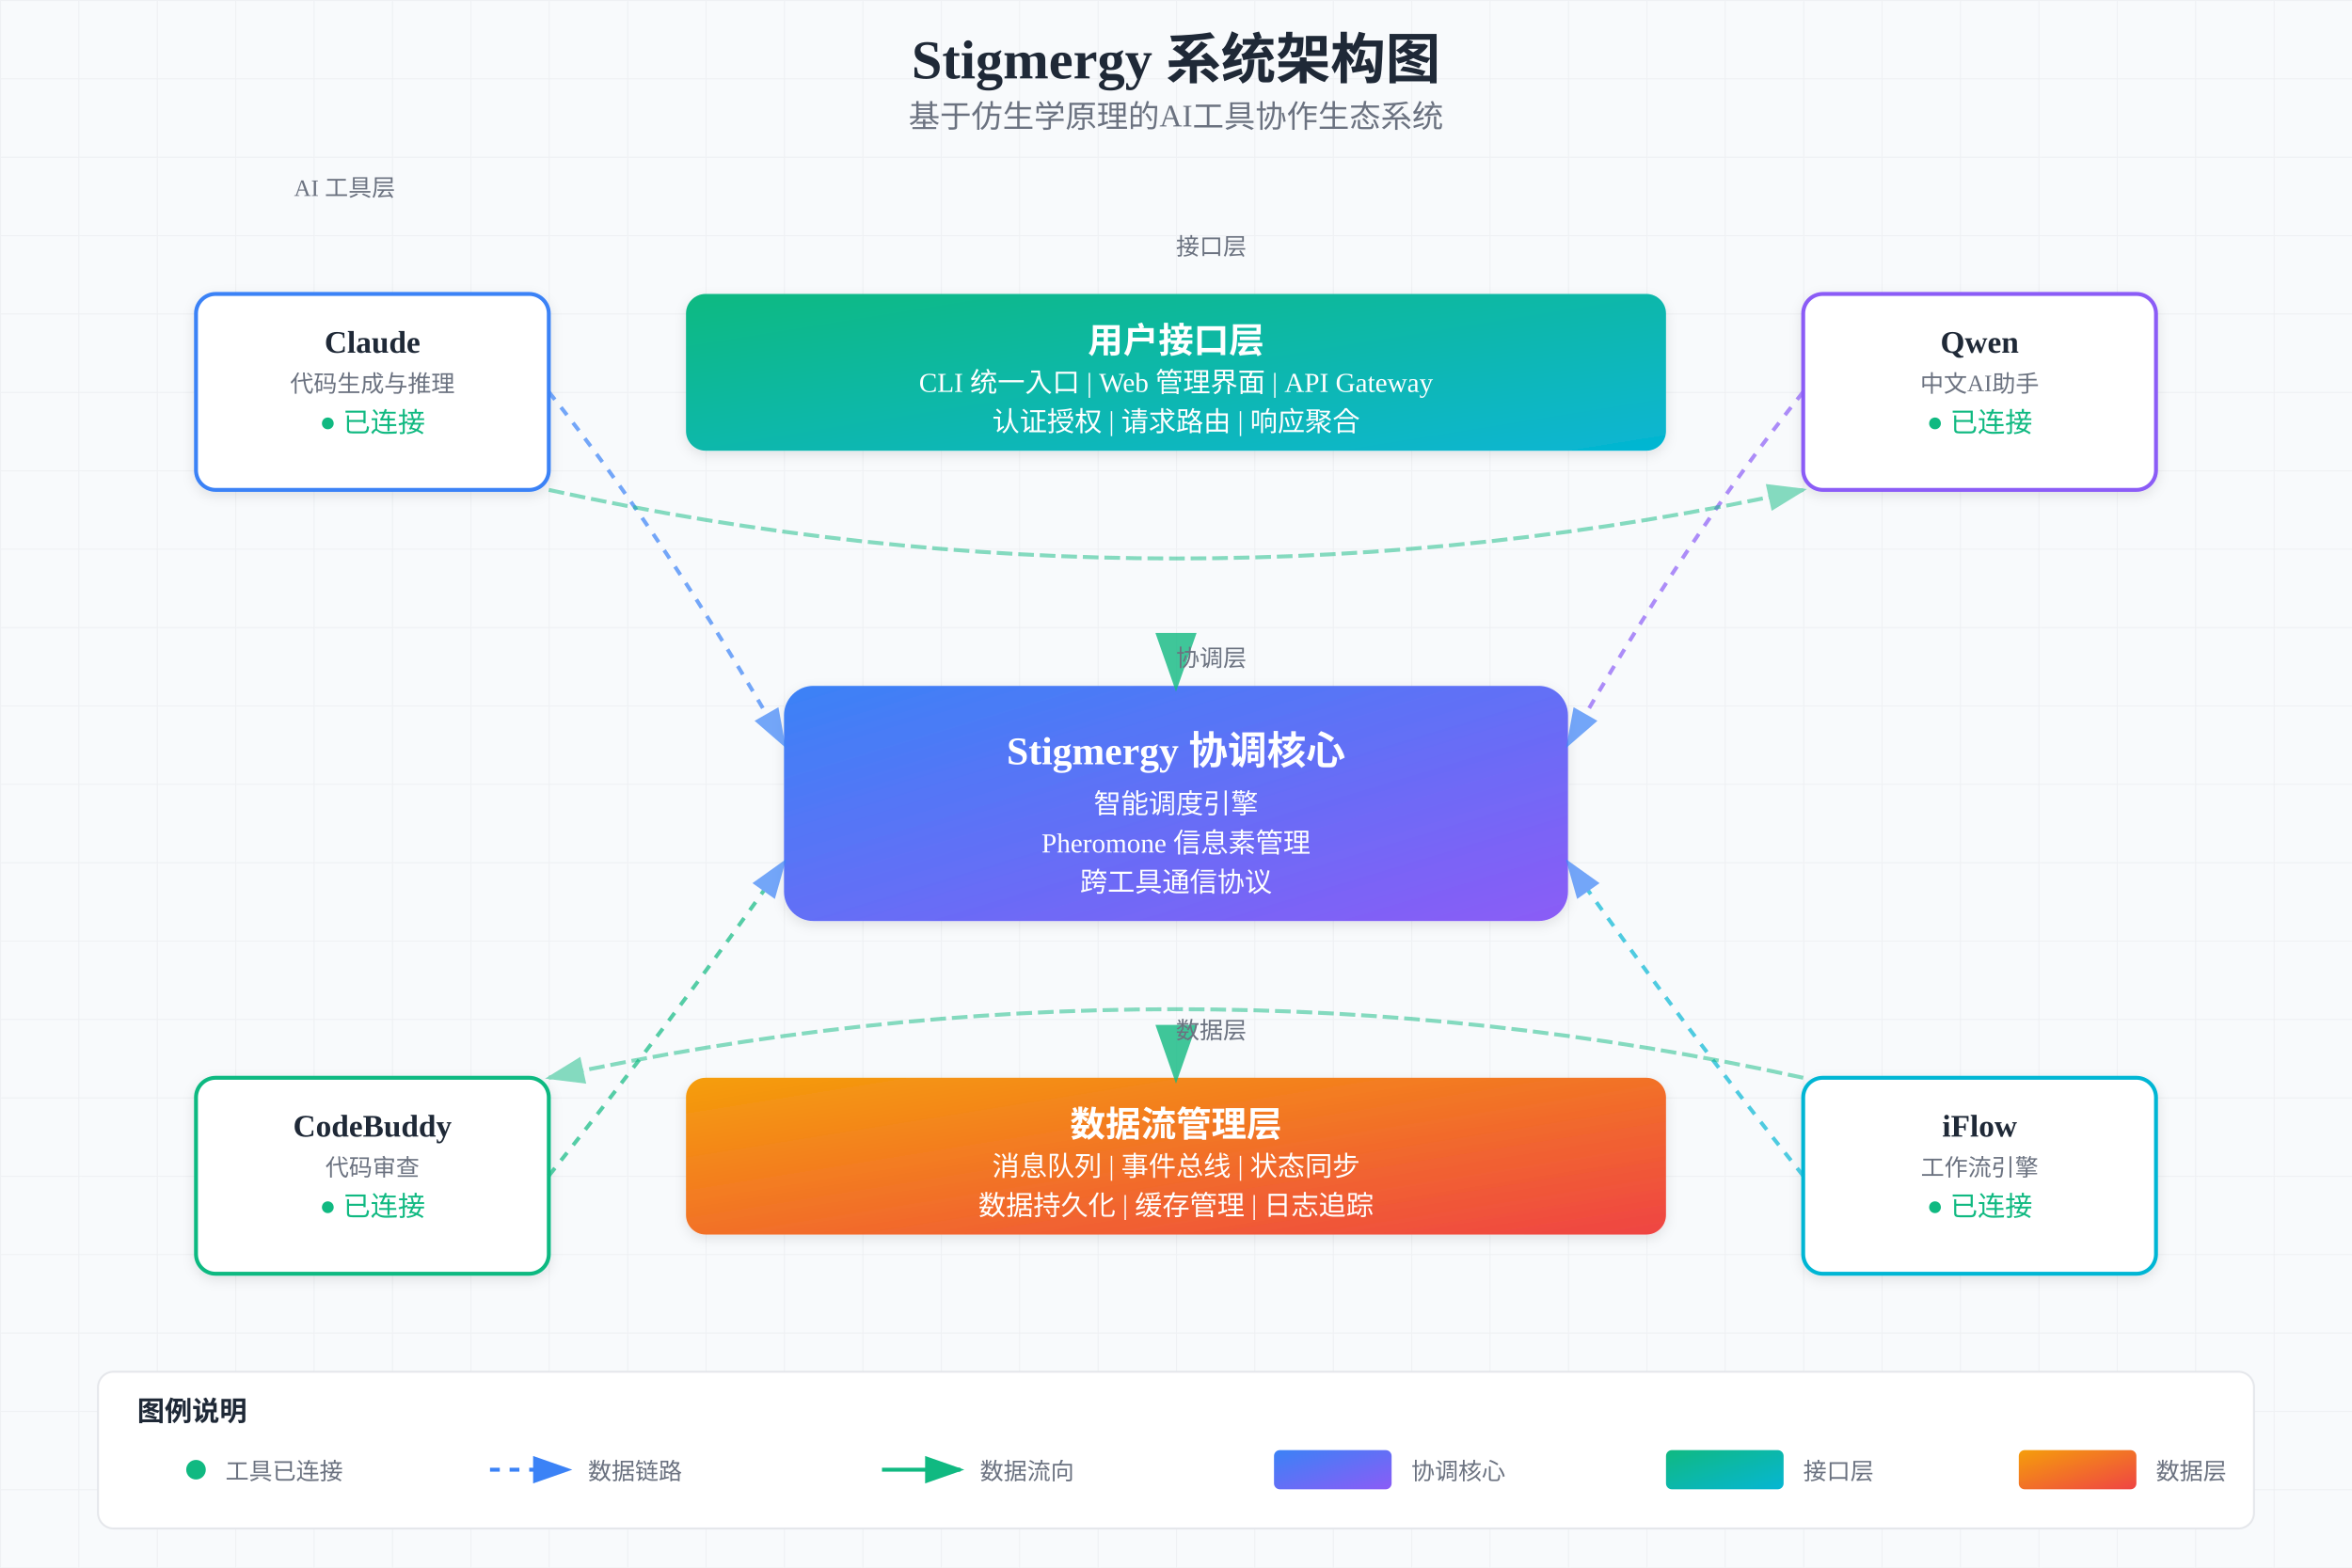
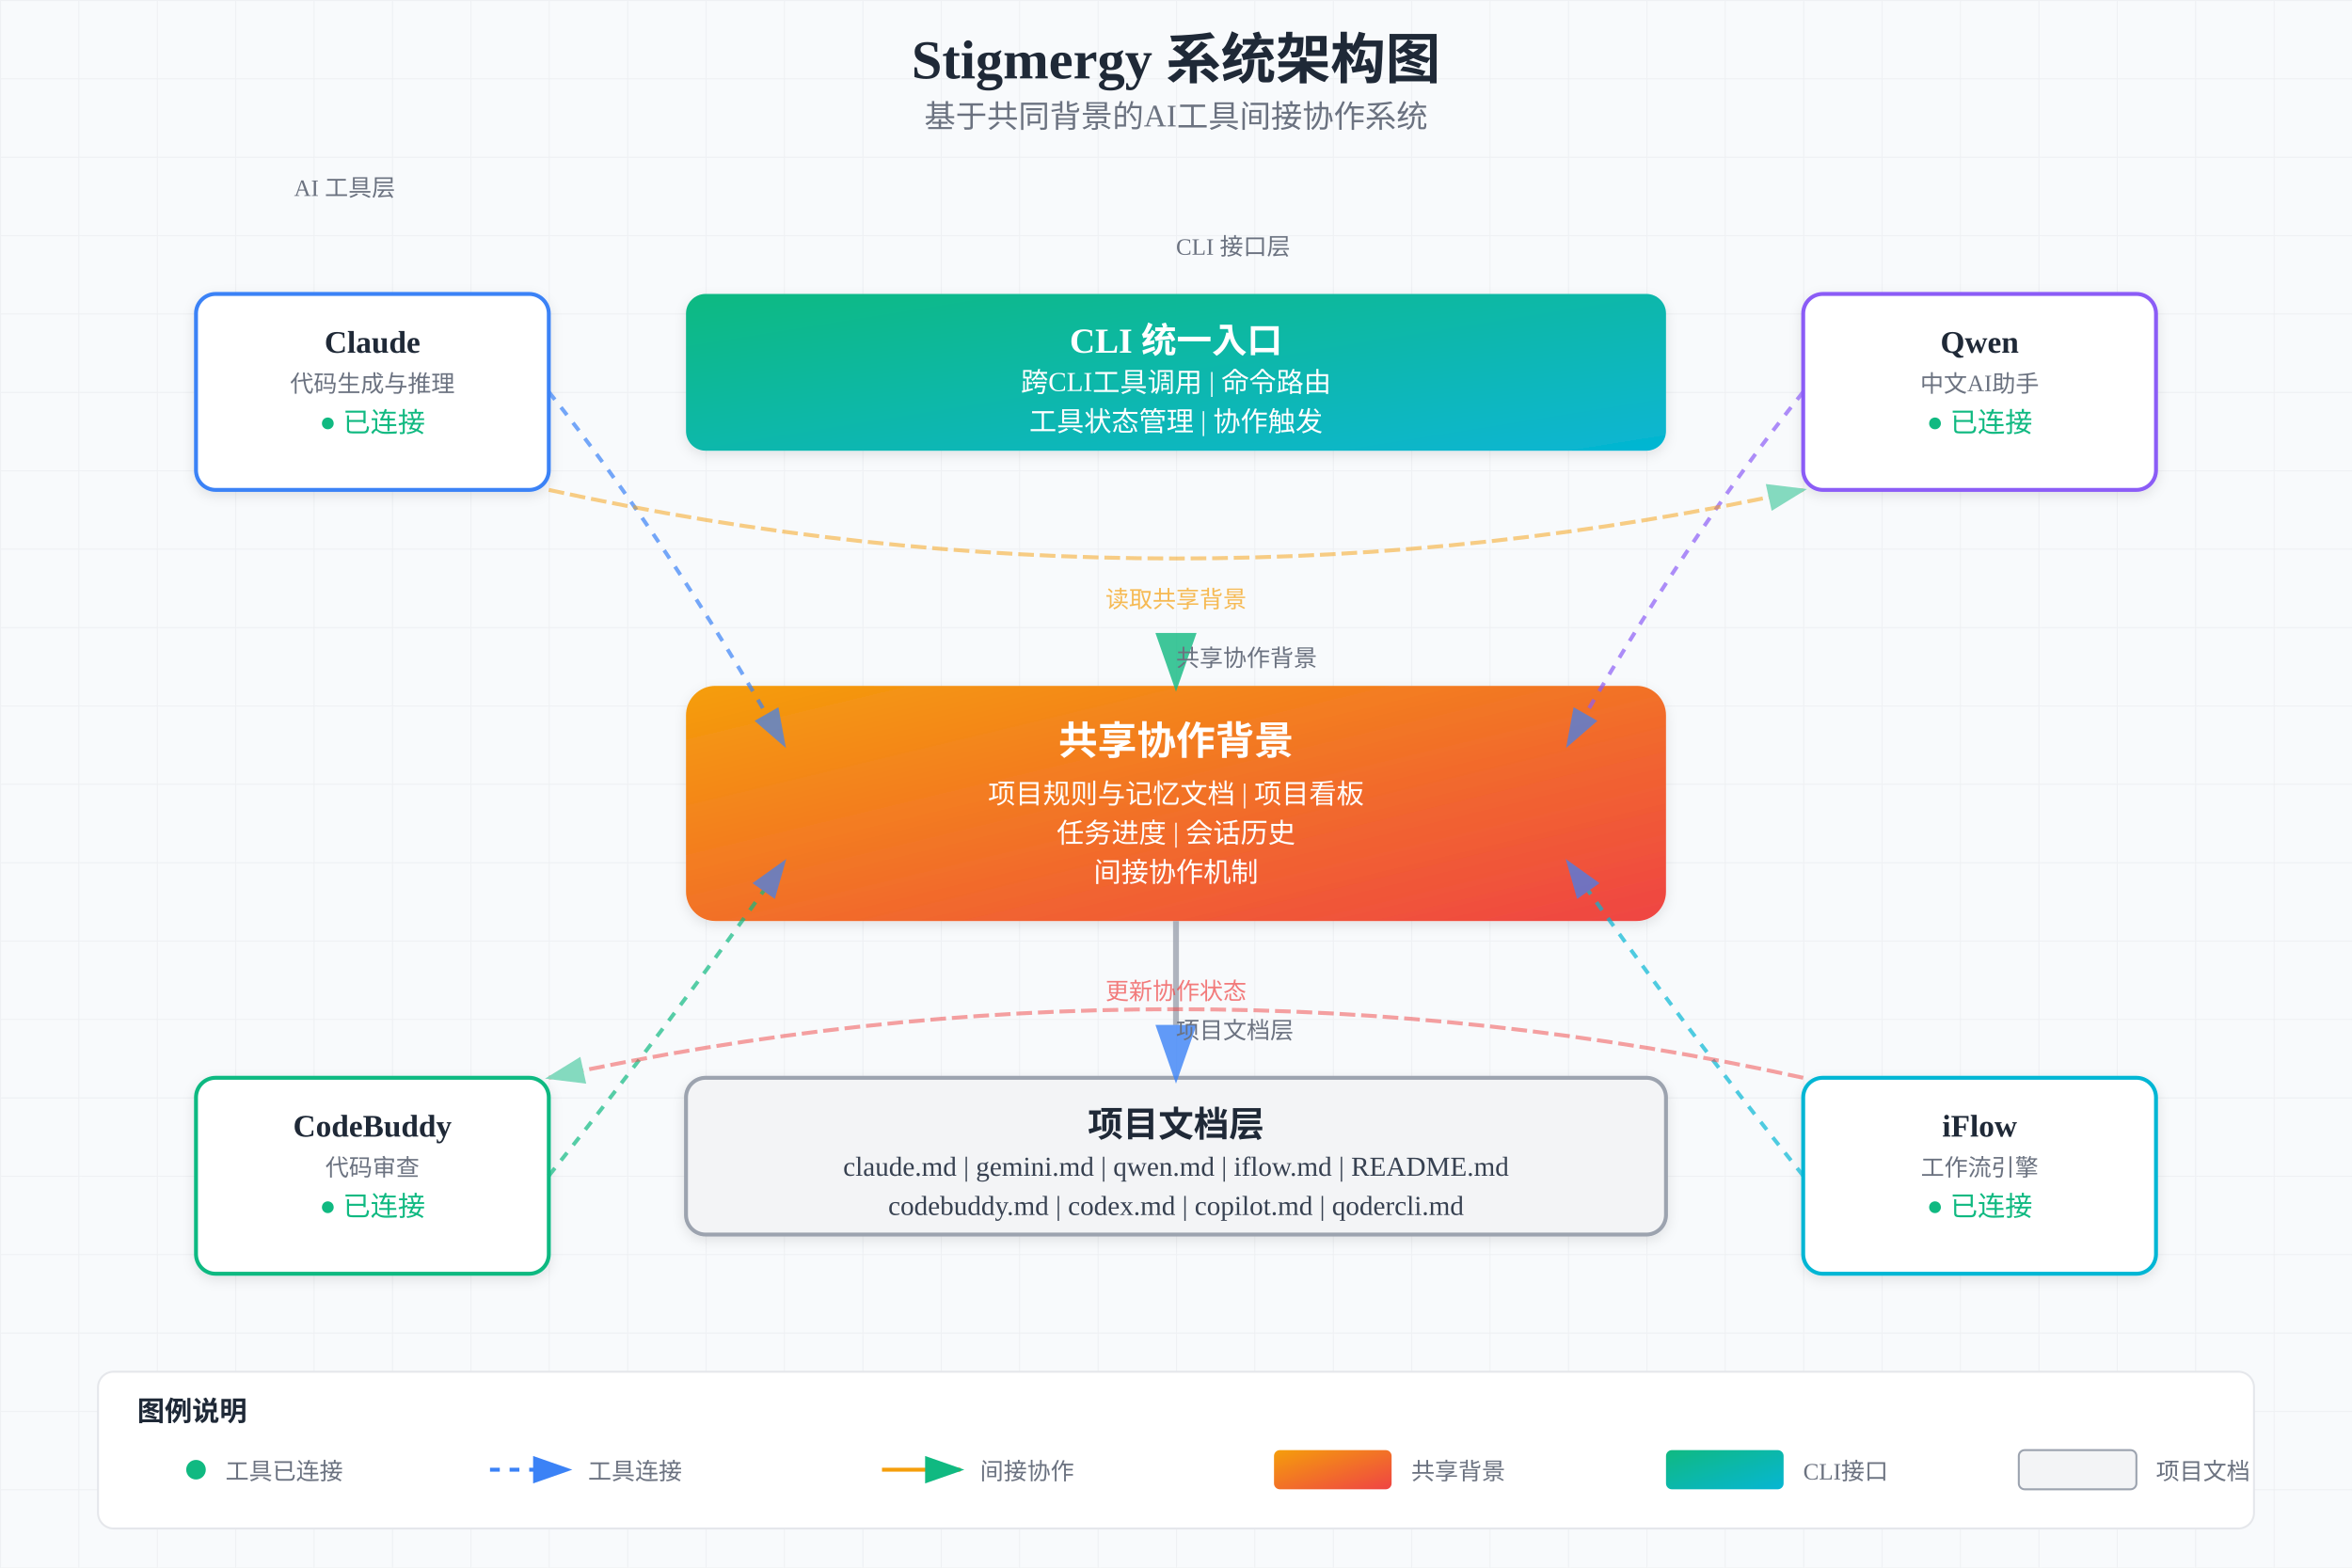
<svg xmlns="http://www.w3.org/2000/svg" width="1200" height="800" viewBox="0 0 1200 800">
  <defs>
    <linearGradient id="primaryGradient" x1="0%" y1="0%" x2="100%" y2="100%">
      <stop offset="0%" style="stop-color:#3b82f6;stop-opacity:1" />
      <stop offset="100%" style="stop-color:#8b5cf6;stop-opacity:1" />
    </linearGradient>
    <linearGradient id="secondaryGradient" x1="0%" y1="0%" x2="100%" y2="100%">
      <stop offset="0%" style="stop-color:#10b981;stop-opacity:1" />
      <stop offset="100%" style="stop-color:#06b6d4;stop-opacity:1" />
    </linearGradient>
-     <linearGradient id="accentGradient" x1="0%" y1="0%" x2="100%" y2="100%">
+     <linearGradient id="contextGradient" x1="0%" y1="0%" x2="100%" y2="100%">
      <stop offset="0%" style="stop-color:#f59e0b;stop-opacity:1" />
      <stop offset="100%" style="stop-color:#ef4444;stop-opacity:1" />
    </linearGradient>
    <marker id="arrowhead" markerWidth="10" markerHeight="7" refX="9" refY="3.5" orient="auto">
      <polygon points="0 0, 10 3.5, 0 7" fill="#3b82f6" />
    </marker>
    <marker id="arrowheadGreen" markerWidth="10" markerHeight="7" refX="9" refY="3.5" orient="auto">
      <polygon points="0 0, 10 3.5, 0 7" fill="#10b981" />
    </marker>
    <filter id="shadow" x="-50%" y="-50%" width="200%" height="200%">
      <feGaussianBlur in="SourceAlpha" stdDeviation="3" />
      <feOffset dx="0" dy="2" result="offsetblur" />
      <feFlood flood-color="#000000" flood-opacity="0.1" />
      <feComposite in2="offsetblur" operator="in" />
      <feMerge>
        <feMergeNode />
        <feMergeNode in="SourceGraphic" />
      </feMerge>
    </filter>
  </defs>
  <rect width="1200" height="800" fill="#f8fafc" />
  <pattern id="grid" width="40" height="40" patternUnits="userSpaceOnUse">
    <path d="M 40 0 L 0 0 0 40" fill="none" stroke="#e5e7eb" stroke-width="1" />
  </pattern>
  <rect width="1200" height="800" fill="url(#grid)" opacity="0.5" />
  <text x="600" y="40" text-anchor="middle" font-size="28" font-weight="bold" fill="#1f2937">Stigmergy 系统架构图</text>
-   <text x="600" y="65" text-anchor="middle" font-size="16" fill="#6b7280">基于仿生学原理的AI工具协作生态系统</text>
-   <g id="coordination-layer">
-     <rect x="400" y="350" width="400" height="120" rx="15" fill="url(#primaryGradient)" filter="url(#shadow)" />
-     <text x="600" y="390" text-anchor="middle" font-size="20" font-weight="bold" fill="white">Stigmergy 协调核心</text>
-     <text x="600" y="415" text-anchor="middle" font-size="14" fill="white">智能调度引擎</text>
-     <text x="600" y="435" text-anchor="middle" font-size="14" fill="white">Pheromone 信息素管理</text>
-     <text x="600" y="455" text-anchor="middle" font-size="14" fill="white">跨工具通信协议</text>
+   <text x="600" y="65" text-anchor="middle" font-size="16" fill="#6b7280">基于共同背景的AI工具间接协作系统</text>
+   <g id="shared-context">
+     <rect x="350" y="350" width="500" height="120" rx="15" fill="url(#contextGradient)" filter="url(#shadow)" />
+     <text x="600" y="385" text-anchor="middle" font-size="20" font-weight="bold" fill="white">共享协作背景</text>
+     <text x="600" y="410" text-anchor="middle" font-size="14" fill="white">项目规则与记忆文档 | 项目看板</text>
+     <text x="600" y="430" text-anchor="middle" font-size="14" fill="white">任务进度 | 会话历史</text>
+     <text x="600" y="450" text-anchor="middle" font-size="14" fill="white">间接协作机制</text>
  </g>
  <g id="ai-tools-layer">
    <rect x="100" y="150" width="180" height="100" rx="10" fill="white" stroke="#3b82f6" stroke-width="2" filter="url(#shadow)" />
    <text x="190" y="180" text-anchor="middle" font-size="16" font-weight="bold" fill="#1f2937">Claude</text>
    <text x="190" y="200" text-anchor="middle" font-size="12" fill="#6b7280">代码生成与推理</text>
    <text x="190" y="220" text-anchor="middle" font-size="14" fill="#10b981">● 已连接</text>
    <rect x="920" y="150" width="180" height="100" rx="10" fill="white" stroke="#8b5cf6" stroke-width="2" filter="url(#shadow)" />
    <text x="1010" y="180" text-anchor="middle" font-size="16" font-weight="bold" fill="#1f2937">Qwen</text>
    <text x="1010" y="200" text-anchor="middle" font-size="12" fill="#6b7280">中文AI助手</text>
    <text x="1010" y="220" text-anchor="middle" font-size="14" fill="#10b981">● 已连接</text>
    <rect x="100" y="550" width="180" height="100" rx="10" fill="white" stroke="#10b981" stroke-width="2" filter="url(#shadow)" />
    <text x="190" y="580" text-anchor="middle" font-size="16" font-weight="bold" fill="#1f2937">CodeBuddy</text>
    <text x="190" y="600" text-anchor="middle" font-size="12" fill="#6b7280">代码审查</text>
    <text x="190" y="620" text-anchor="middle" font-size="14" fill="#10b981">● 已连接</text>
    <rect x="920" y="550" width="180" height="100" rx="10" fill="white" stroke="#06b6d4" stroke-width="2" filter="url(#shadow)" />
    <text x="1010" y="580" text-anchor="middle" font-size="16" font-weight="bold" fill="#1f2937">iFlow</text>
    <text x="1010" y="600" text-anchor="middle" font-size="12" fill="#6b7280">工作流引擎</text>
    <text x="1010" y="620" text-anchor="middle" font-size="14" fill="#10b981">● 已连接</text>
  </g>
-   <g id="interface-layer">
+   <g id="cli-layer">
    <rect x="350" y="150" width="500" height="80" rx="10" fill="url(#secondaryGradient)" filter="url(#shadow)" />
-     <text x="600" y="180" text-anchor="middle" font-size="18" font-weight="bold" fill="white">用户接口层</text>
-     <text x="600" y="200" text-anchor="middle" font-size="14" fill="white">CLI 统一入口 | Web 管理界面 | API Gateway</text>
-     <text x="600" y="220" text-anchor="middle" font-size="14" fill="white">认证授权 | 请求路由 | 响应聚合</text>
+     <text x="600" y="180" text-anchor="middle" font-size="18" font-weight="bold" fill="white">CLI 统一入口</text>
+     <text x="600" y="200" text-anchor="middle" font-size="14" fill="white">跨CLI工具调用 | 命令路由</text>
+     <text x="600" y="220" text-anchor="middle" font-size="14" fill="white">工具状态管理 | 协作触发</text>
  </g>
-   <g id="data-flow-layer">
-     <rect x="350" y="550" width="500" height="80" rx="10" fill="url(#accentGradient)" filter="url(#shadow)" />
-     <text x="600" y="580" text-anchor="middle" font-size="18" font-weight="bold" fill="white">数据流管理层</text>
-     <text x="600" y="600" text-anchor="middle" font-size="14" fill="white">消息队列 | 事件总线 | 状态同步</text>
-     <text x="600" y="620" text-anchor="middle" font-size="14" fill="white">数据持久化 | 缓存管理 | 日志追踪</text>
+   <g id="project-docs-layer">
+     <rect x="350" y="550" width="500" height="80" rx="10" fill="#f3f4f6" stroke="#9ca3af" stroke-width="2" filter="url(#shadow)" />
+     <text x="600" y="580" text-anchor="middle" font-size="18" font-weight="bold" fill="#1f2937">项目文档层</text>
+     <text x="600" y="600" text-anchor="middle" font-size="14" fill="#374151">claude.md | gemini.md | qwen.md | iflow.md | README.md</text>
+     <text x="600" y="620" text-anchor="middle" font-size="14" fill="#374151">codebuddy.md | codex.md | copilot.md | qodercli.md</text>
  </g>
  <g id="connections">
    <path d="M 280 200 Q 340 275 400 380" stroke="#3b82f6" stroke-width="2" fill="none" marker-end="url(#arrowhead)" stroke-dasharray="5,5" opacity="0.7" />
    <path d="M 920 200 Q 860 275 800 380" stroke="#8b5cf6" stroke-width="2" fill="none" marker-end="url(#arrowhead)" stroke-dasharray="5,5" opacity="0.7" />
    <path d="M 280 600 Q 340 525 400 440" stroke="#10b981" stroke-width="2" fill="none" marker-end="url(#arrowhead)" stroke-dasharray="5,5" opacity="0.7" />
    <path d="M 920 600 Q 860 525 800 440" stroke="#06b6d4" stroke-width="2" fill="none" marker-end="url(#arrowhead)" stroke-dasharray="5,5" opacity="0.7" />
    <path d="M 600 230 L 600 350" stroke="url(#secondaryGradient)" stroke-width="3" fill="none" marker-end="url(#arrowheadGreen)" opacity="0.8" />
-     <path d="M 600 470 L 600 550" stroke="url(#accentGradient)" stroke-width="3" fill="none" marker-end="url(#arrowheadGreen)" opacity="0.8" />
+     <path d="M 600 470 L 600 550" stroke="#9ca3af" stroke-width="3" fill="none" marker-end="url(#arrowhead)" opacity="0.8" />
  </g>
-   <g id="collaboration-flows">
-     <path d="M 280 250 Q 600 320 920 250" stroke="#10b981" stroke-width="2" fill="none" marker-end="url(#arrowheadGreen)" opacity="0.5" stroke-dasharray="8,3" />
-     <path d="M 920 550 Q 600 480 280 550" stroke="#10b981" stroke-width="2" fill="none" marker-end="url(#arrowheadGreen)" opacity="0.5" stroke-dasharray="8,3" />
+   <g id="indirect-collaboration">
+     <path d="M 280 250 Q 600 320 920 250" stroke="#f59e0b" stroke-width="2" fill="none" marker-end="url(#arrowheadGreen)" opacity="0.5" stroke-dasharray="8,3" />
+     <text x="600" y="310" text-anchor="middle" font-size="12" fill="#f59e0b" opacity="0.7">读取共享背景</text>
+     <path d="M 920 550 Q 600 480 280 550" stroke="#ef4444" stroke-width="2" fill="none" marker-end="url(#arrowheadGreen)" opacity="0.5" stroke-dasharray="8,3" />
+     <text x="600" y="510" text-anchor="middle" font-size="12" fill="#ef4444" opacity="0.7">更新协作状态</text>
  </g>
  <g id="annotations">
    <text x="150" y="100" font-size="12" fill="#6b7280">AI 工具层</text>
-     <text x="600" y="130" font-size="12" fill="#6b7280">接口层</text>
-     <text x="600" y="340" font-size="12" fill="#6b7280">协调层</text>
-     <text x="600" y="530" font-size="12" fill="#6b7280">数据层</text>
+     <text x="600" y="130" font-size="12" fill="#6b7280">CLI 接口层</text>
+     <text x="600" y="340" font-size="12" fill="#6b7280">共享协作背景</text>
+     <text x="600" y="530" font-size="12" fill="#6b7280">项目文档层</text>
  </g>
  <g id="legend">
    <rect x="50" y="700" width="1100" height="80" rx="8" fill="white" stroke="#e5e7eb" stroke-width="1" />
    <text x="70" y="725" font-size="14" font-weight="bold" fill="#1f2937">图例说明</text>
    <circle cx="100" cy="750" r="5" fill="#10b981" />
    <text x="115" y="755" font-size="12" fill="#6b7280">工具已连接</text>
    <line x1="250" y1="750" x2="290" y2="750" stroke="#3b82f6" stroke-width="2" stroke-dasharray="5,5" marker-end="url(#arrowhead)" />
-     <text x="300" y="755" font-size="12" fill="#6b7280">数据链路</text>
-     <line x1="450" y1="750" x2="490" y2="750" stroke="#10b981" stroke-width="2" marker-end="url(#arrowheadGreen)" />
-     <text x="500" y="755" font-size="12" fill="#6b7280">数据流向</text>
-     <rect x="650" y="740" width="60" height="20" rx="3" fill="url(#primaryGradient)" />
-     <text x="720" y="755" font-size="12" fill="#6b7280">协调核心</text>
+     <text x="300" y="755" font-size="12" fill="#6b7280">工具连接</text>
+     <line x1="450" y1="750" x2="490" y2="750" stroke="#f59e0b" stroke-width="2" marker-end="url(#arrowheadGreen)" />
+     <text x="500" y="755" font-size="12" fill="#6b7280">间接协作</text>
+     <rect x="650" y="740" width="60" height="20" rx="3" fill="url(#contextGradient)" />
+     <text x="720" y="755" font-size="12" fill="#6b7280">共享背景</text>
    <rect x="850" y="740" width="60" height="20" rx="3" fill="url(#secondaryGradient)" />
-     <text x="920" y="755" font-size="12" fill="#6b7280">接口层</text>
-     <rect x="1030" y="740" width="60" height="20" rx="3" fill="url(#accentGradient)" />
-     <text x="1100" y="755" font-size="12" fill="#6b7280">数据层</text>
+     <text x="920" y="755" font-size="12" fill="#6b7280">CLI接口</text>
+     <rect x="1030" y="740" width="60" height="20" rx="3" fill="#f3f4f6" stroke="#9ca3af" stroke-width="1" />
+     <text x="1100" y="755" font-size="12" fill="#6b7280">项目文档</text>
  </g>
</svg>
